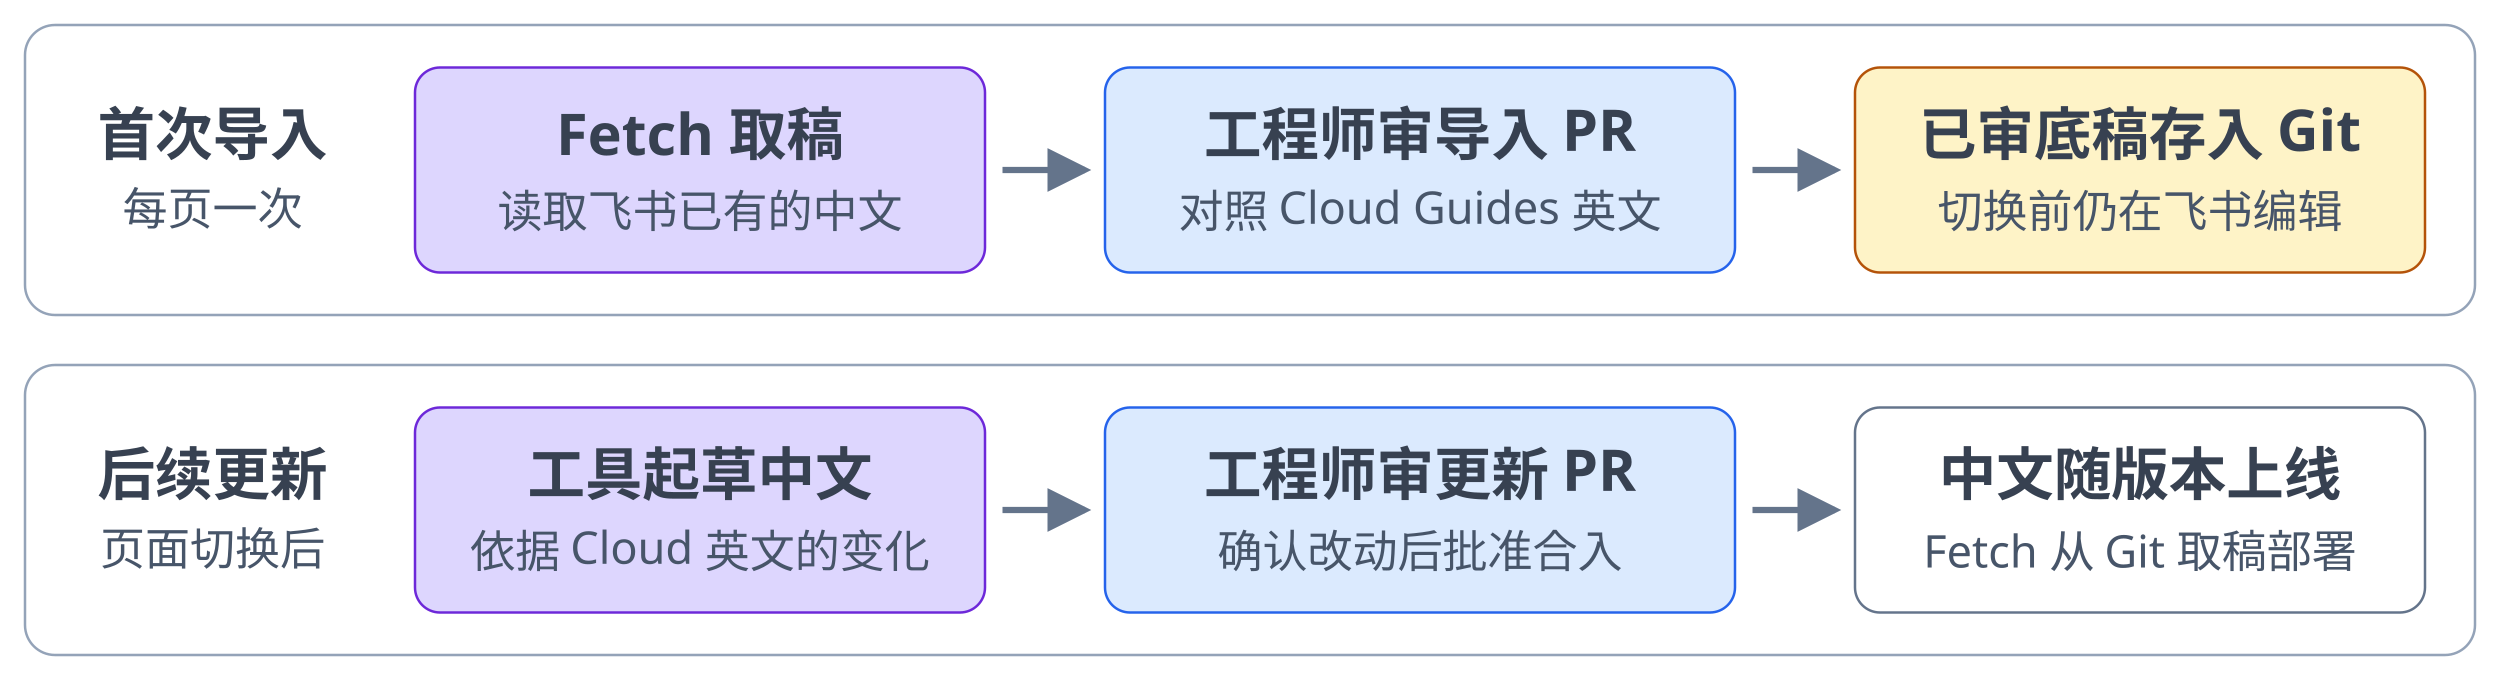
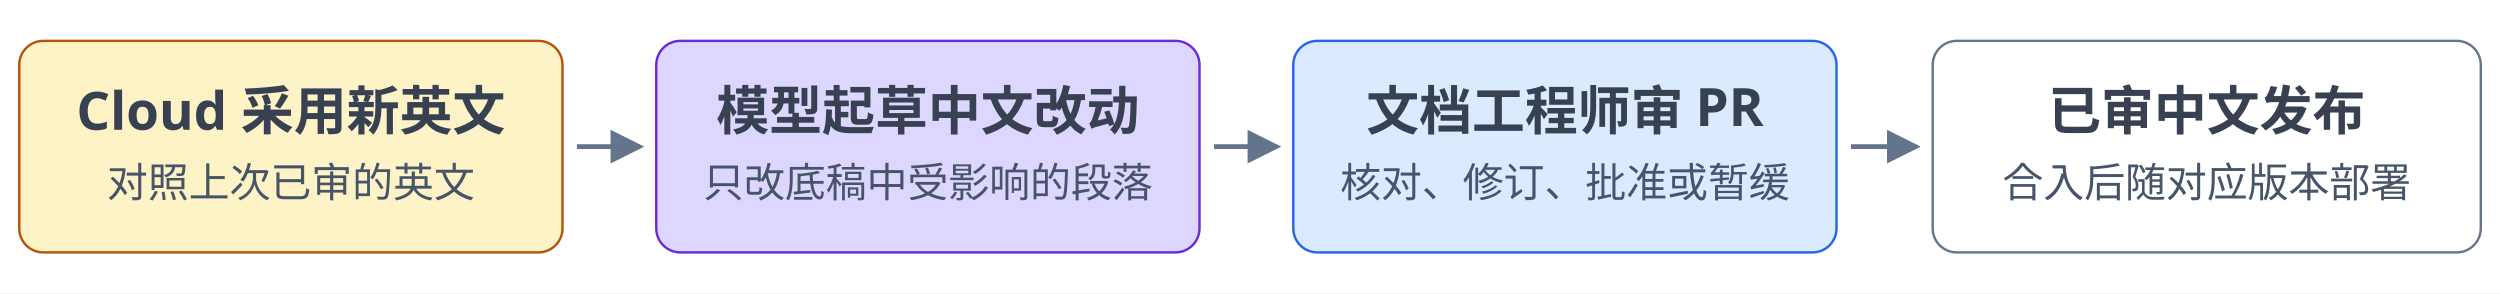
- <svg xmlns="http://www.w3.org/2000/svg" width="1000" height="272" viewBox="0 0 1000 272" role="img" aria-labelledby="title desc">
+ <svg xmlns="http://www.w3.org/2000/svg" width="1040" height="122" viewBox="0 0 1040 122" role="img" aria-labelledby="title desc">
  <defs>
    <marker id="arrow" markerWidth="7" markerHeight="7" refX="6" refY="3.5" orient="auto">
      <path d="M0 0 L7 3.5 L0 7 Z" fill="#64748b" />
    </marker>
  </defs>
  <style>
-     text { font-family: "PingFang SC","Microsoft YaHei",sans-serif; text-anchor: middle; fill: #374151; }
-     .heading { font-size: 23px; font-weight: 600; }
-     .note { font-size: 18px; fill: #475569; }
-     .arrow { fill: none; stroke: #64748b; stroke-width: 2.5; marker-end: url(#arrow); }
-     .tool { fill: #ddd6fe; stroke: #6d28d9; }
-     .review { fill: #dbeafe; stroke: #2563eb; }
+     text { font-family: "PingFang SC", "Microsoft YaHei", sans-serif; text-anchor: middle; fill: #374151; }
+     .title { font-size: 22px; font-weight: 600; }
+     .note { font-size: 17px; fill: #475569; }
+     .arrow { fill: none; stroke: #64748b; stroke-width: 2; marker-end: url(#arrow); }
  </style>
-   <rect width="1000" height="272" fill="white" />
-   <g transform="translate(0 10)">
-     <rect x="10" y="0" width="980" height="116" rx="12" fill="white" stroke="#94a3b8" />
-     <text class="heading" x="85" y="52">首次导入</text>
-     <text class="note" x="85" y="80">每页一次</text>
-     <rect class="tool" x="166" y="17" width="228" height="82" rx="10" />
-     <text class="heading" x="280" y="52">Fetch 取稿</text>
-     <text class="note" x="280" y="81">读取飞书已有的中文</text>
-     <path class="arrow" d="M401 58 H434" />
-     <rect class="review" x="442" y="17" width="252" height="82" rx="10" />
-     <text class="heading" x="568" y="52">工程师审导入 PR</text>
-     <text class="note" x="568" y="81">对照 Cloud Guides 英文</text>
-     <path class="arrow" d="M701 58 H734" />
-     <rect x="742" y="17" width="228" height="82" rx="10" fill="#fef3c7" stroke="#b45309" />
-     <text class="heading" x="856" y="52">已审底稿存入 Git</text>
-     <text class="note" x="856" y="81">切换前仍在飞书编辑</text>
-   </g>
-   <g transform="translate(0 146)">
-     <rect x="10" y="0" width="980" height="116" rx="12" fill="white" stroke="#94a3b8" />
-     <text class="heading" x="85" y="52">后续更新</text>
-     <text class="note" x="85" y="80">页面切换后</text>
-     <rect class="tool" x="166" y="17" width="228" height="82" rx="10" />
-     <text class="heading" x="280" y="52">工具起草中文</text>
-     <text class="note" x="280" y="81">依据 Cloud 英文的变化</text>
-     <path class="arrow" d="M401 58 H434" />
-     <rect class="review" x="442" y="17" width="252" height="82" rx="10" />
-     <text class="heading" x="568" y="52">工程师审更新 PR</text>
-     <text class="note" x="568" y="81">确认改动后批准合入</text>
-     <path class="arrow" d="M701 58 H734" />
-     <rect x="742" y="17" width="228" height="82" rx="10" fill="white" stroke="#64748b" />
-     <text class="heading" x="856" y="52">中文随版本上线</text>
-     <text class="note" x="856" y="81">Fetch 从 Git 取稿部署</text>
-   </g>
+   <rect width="1040" height="122" fill="white" />
+   <rect x="8" y="17" width="226" height="88" rx="10" fill="#fef3c7" stroke="#b45309" />
+   <text x="121" y="54" class="title">Cloud 采用新英文</text>
+   <text x="121" y="82" class="note">对照上次已审的英文</text>
+   <path class="arrow" d="M240 61 H266" />
+   <rect x="273" y="17" width="226" height="88" rx="10" fill="#ddd6fe" stroke="#6d28d9" />
+   <text x="386" y="54" class="title">模型起草中文改动</text>
+   <text x="386" y="82" class="note">只改底稿中受影响的段落</text>
+   <path class="arrow" d="M505 61 H531" />
+   <rect x="538" y="17" width="226" height="88" rx="10" fill="#dbeafe" stroke="#2563eb" />
+   <text x="651" y="54" class="title">文档工程师审 PR</text>
+   <text x="651" y="82" class="note">核对、修订、批准或暂缓</text>
+   <path class="arrow" d="M770 61 H797" />
+   <rect x="804" y="17" width="228" height="88" rx="10" fill="white" stroke="#64748b" />
+   <text x="918" y="54" class="title">已审中文发布</text>
+   <text x="918" y="82" class="note">合入后随对应版本部署</text>
</svg>
